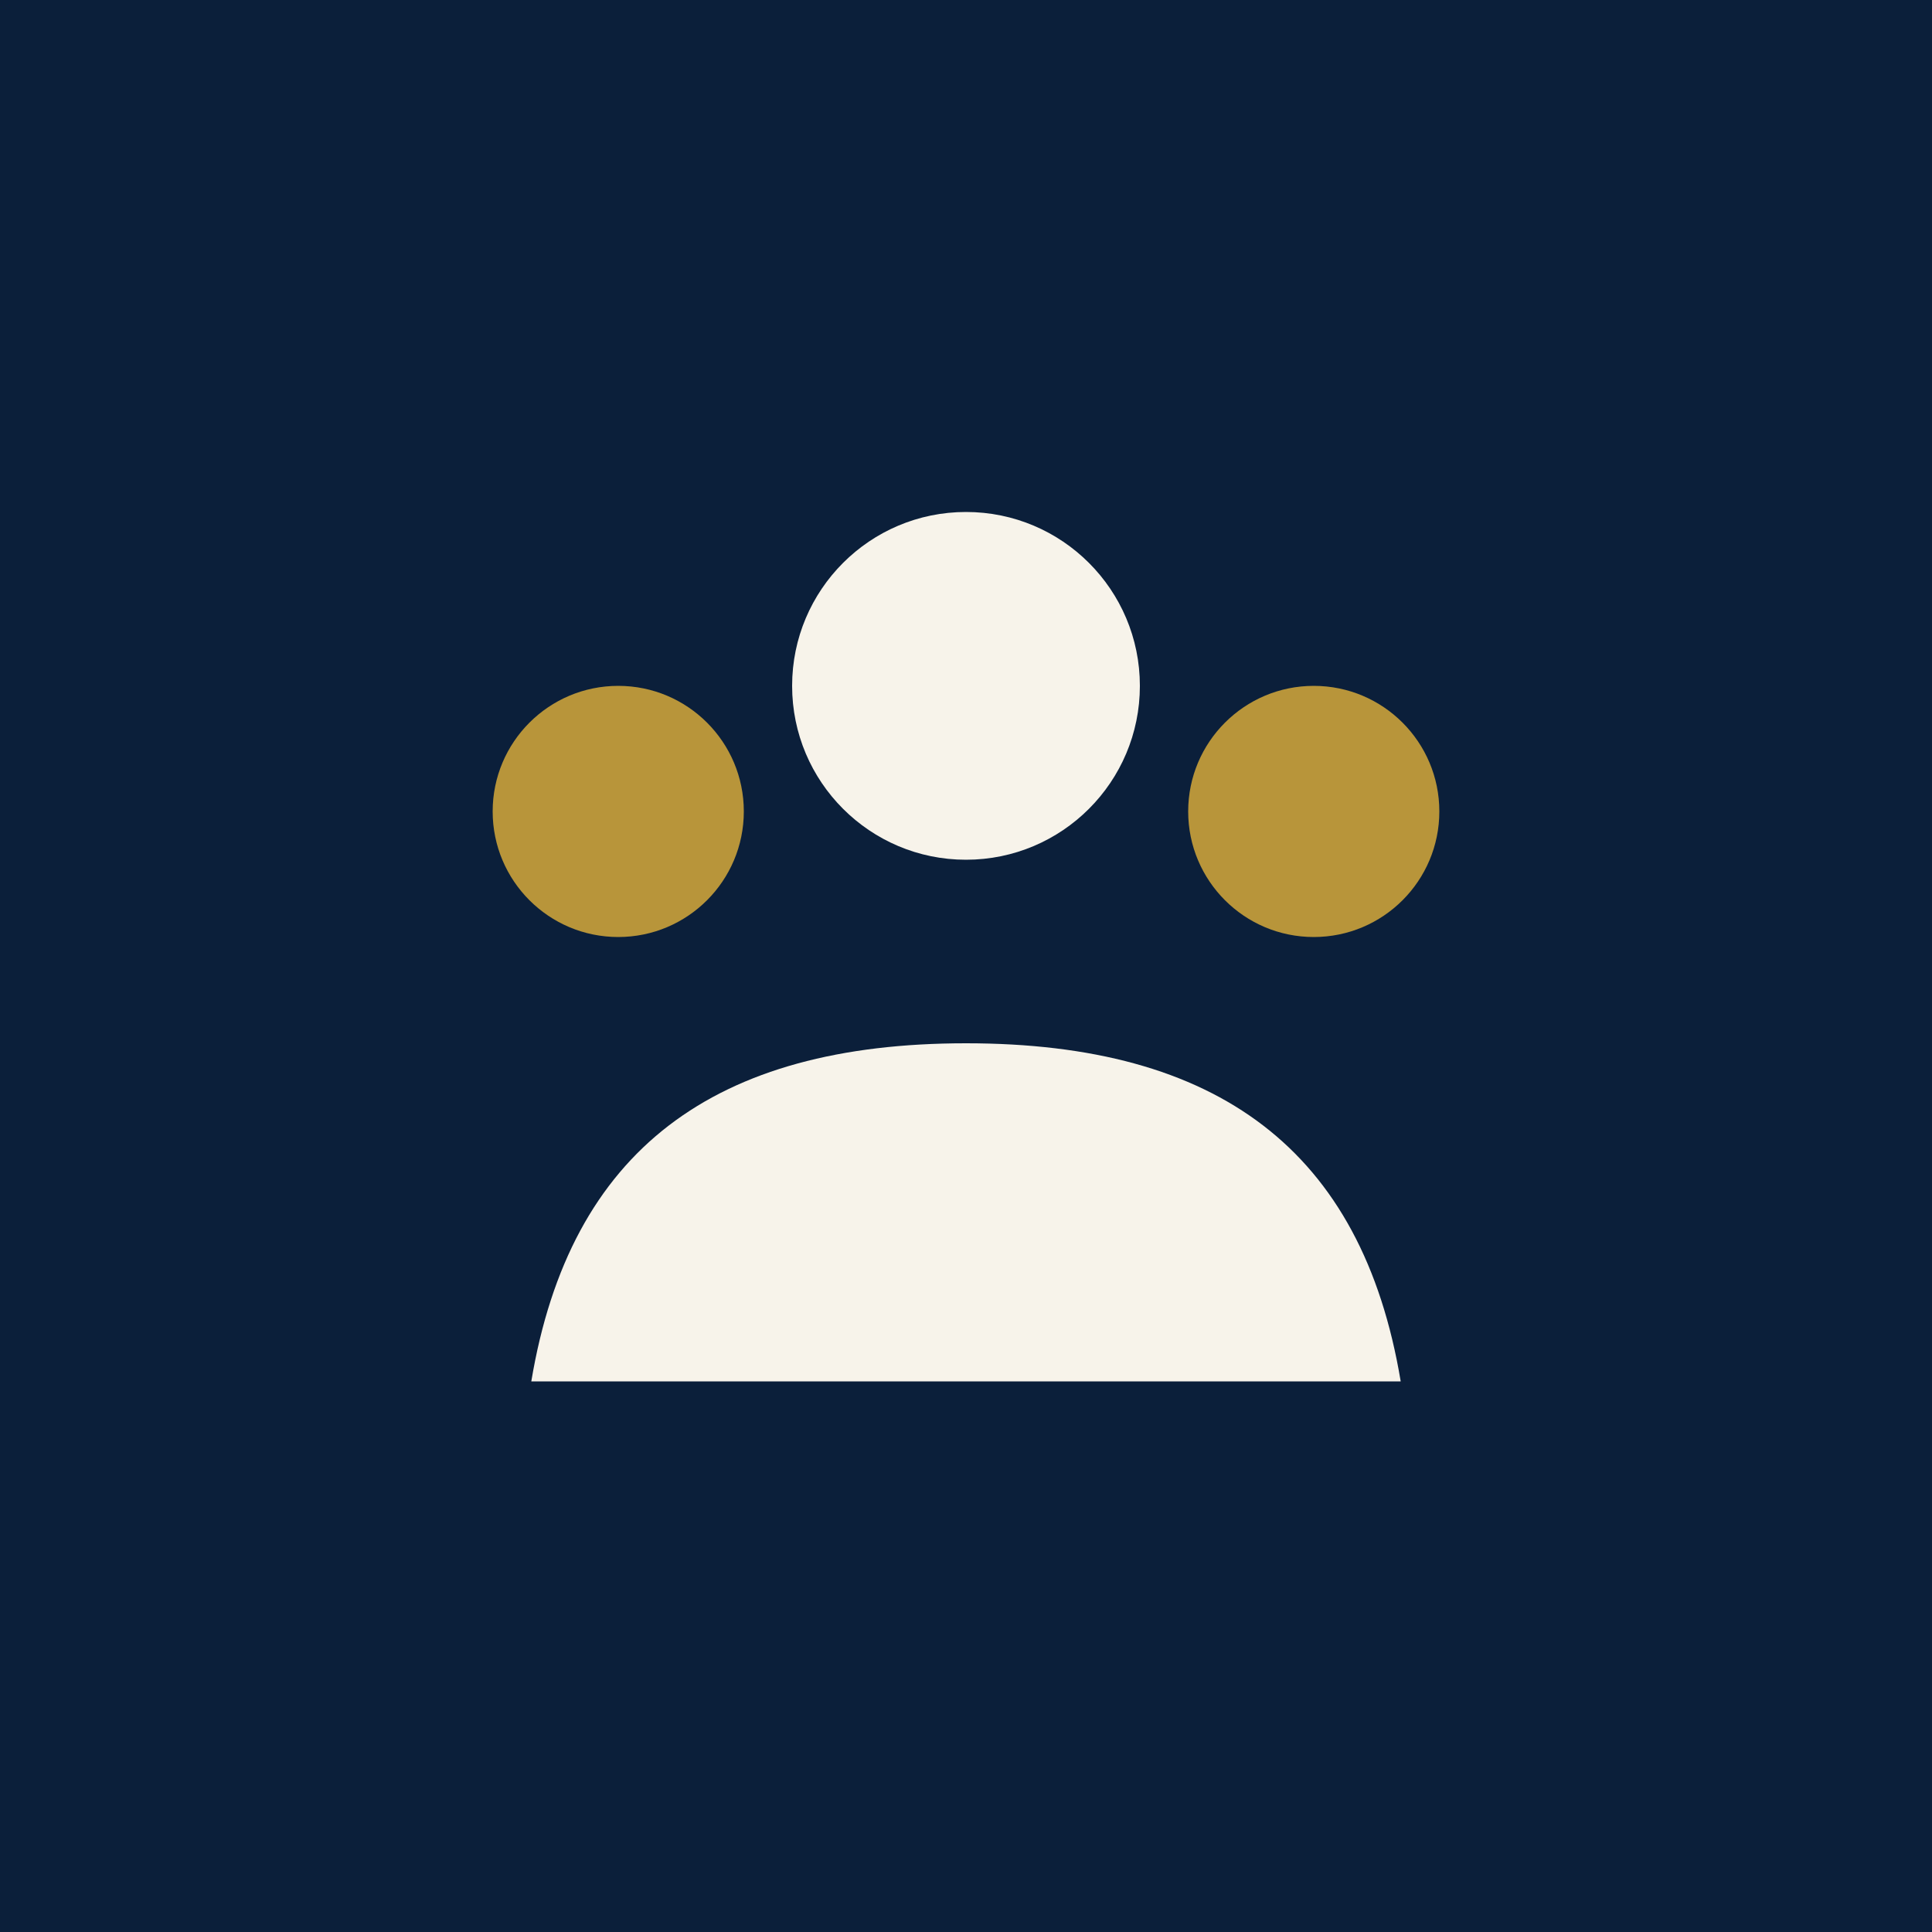
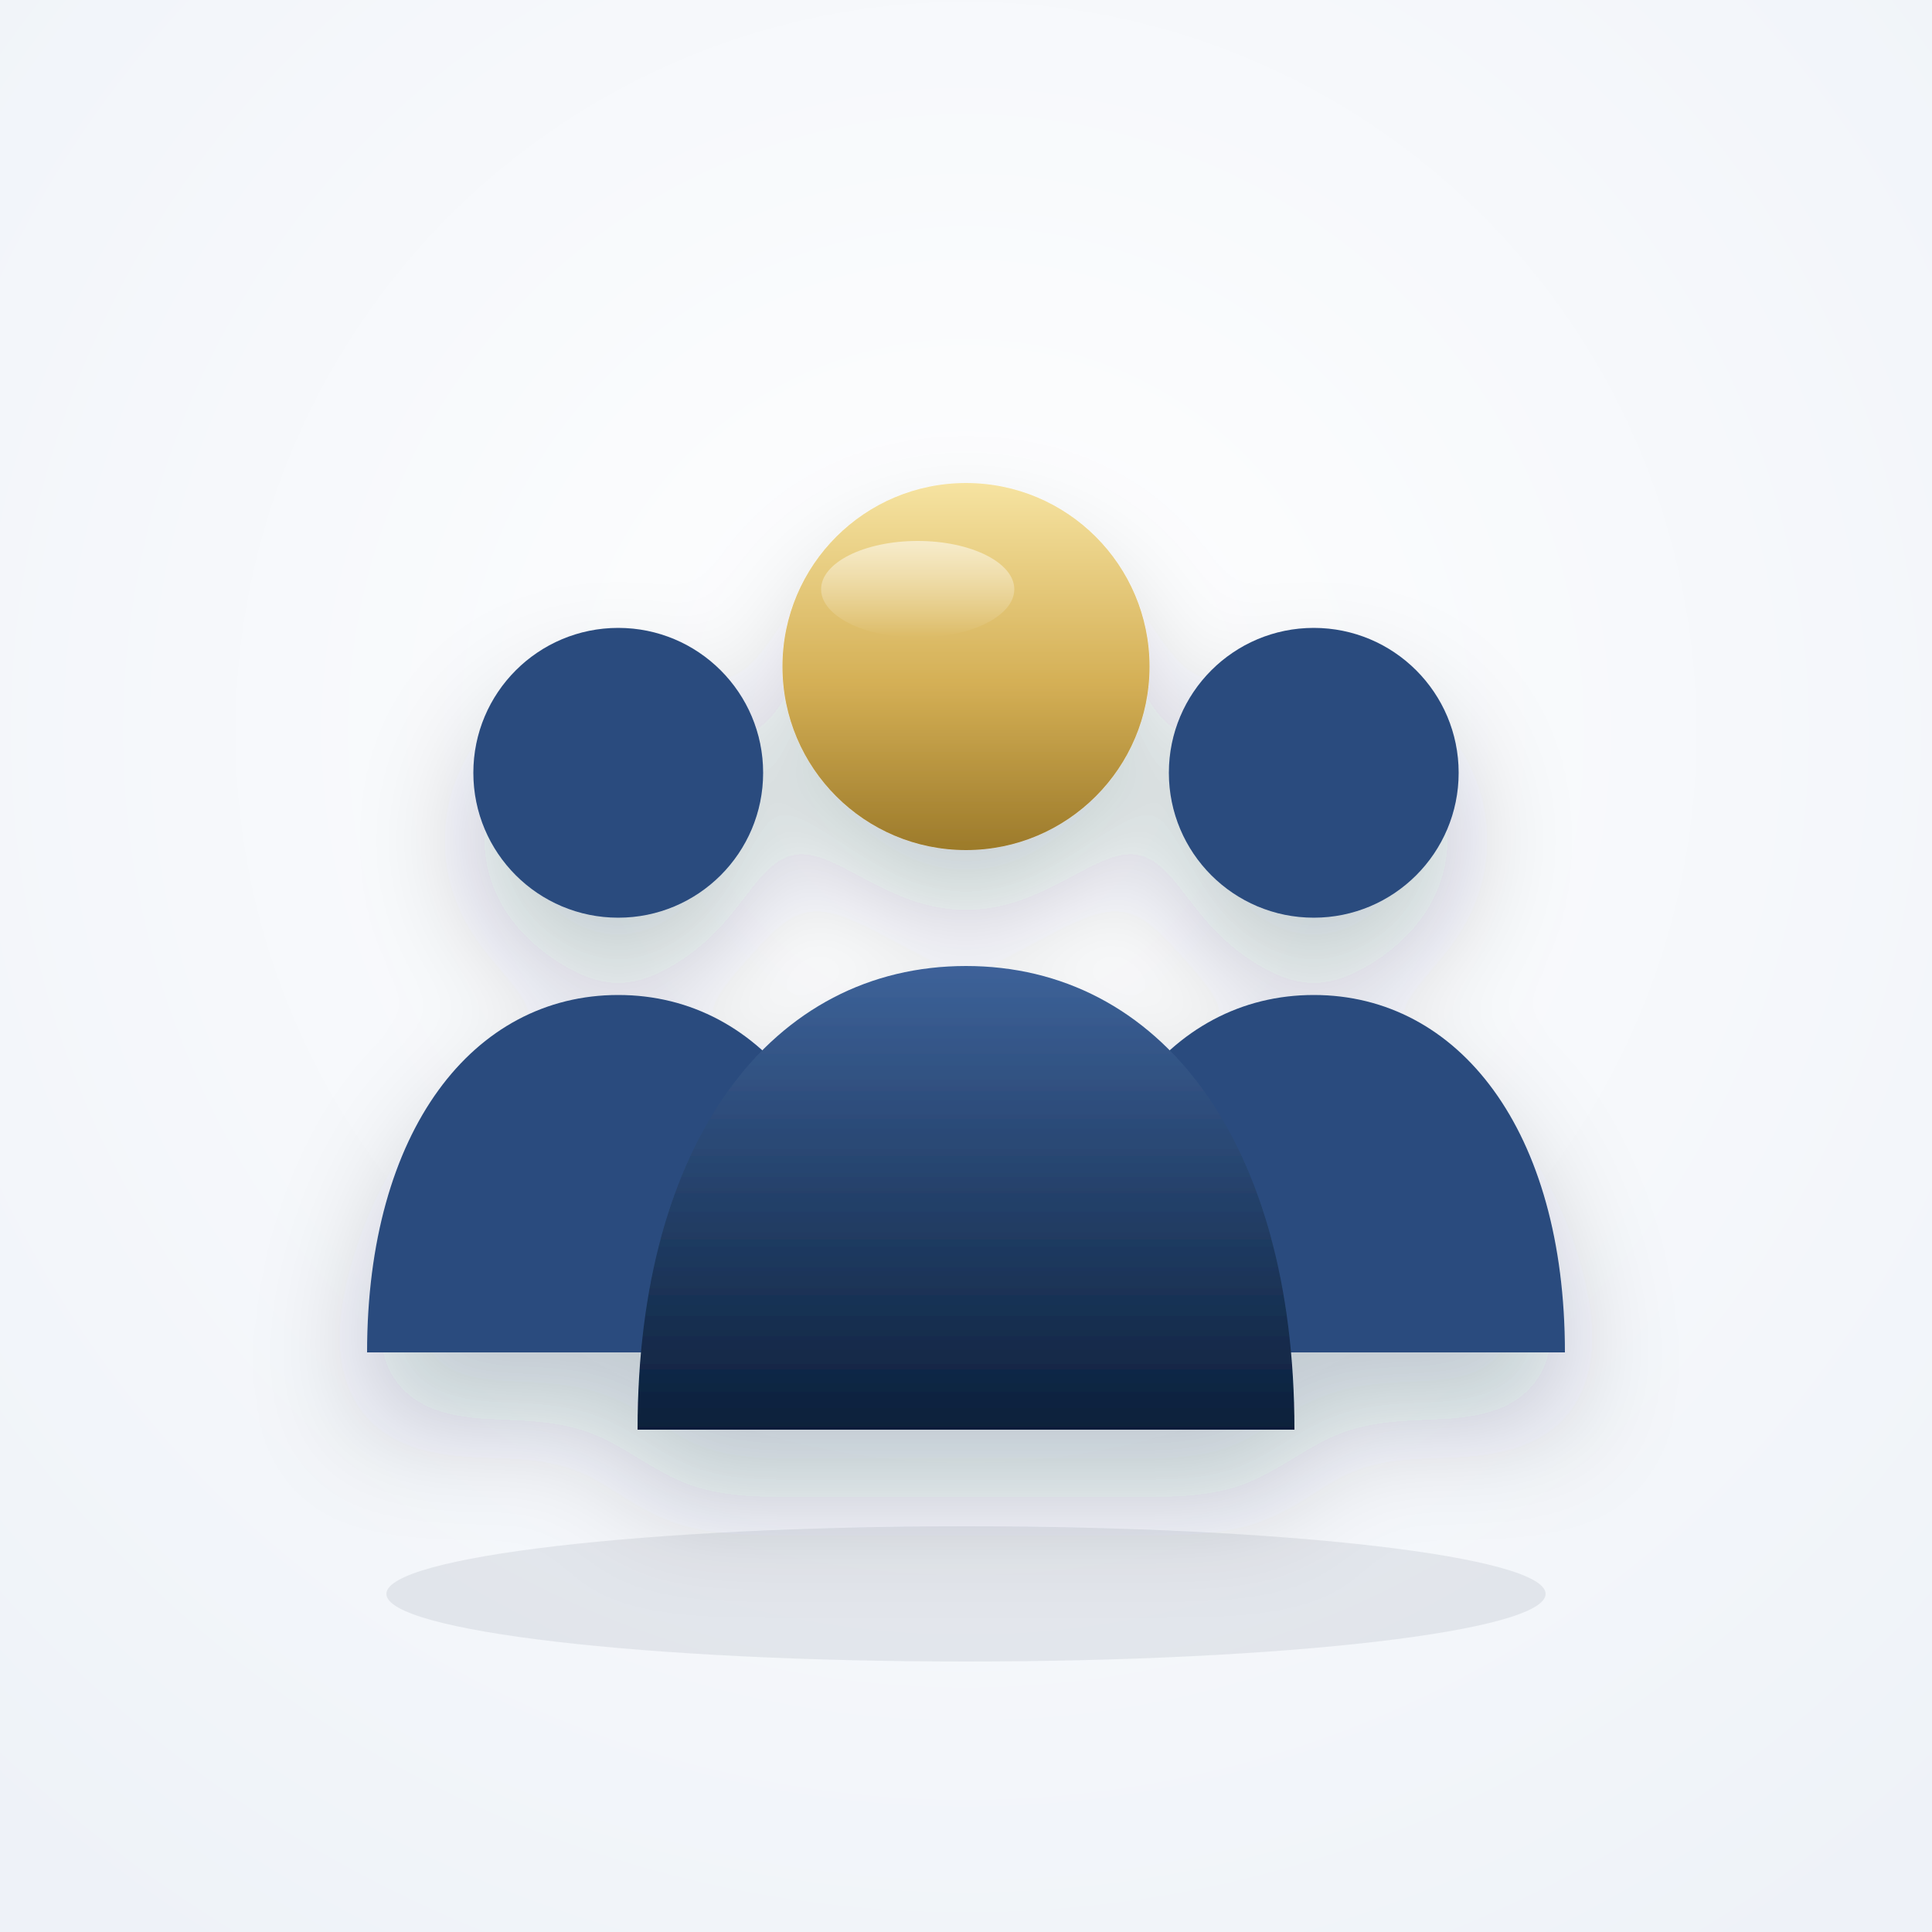
<svg xmlns="http://www.w3.org/2000/svg" width="400" height="400" viewBox="0 0 400 400" role="img" aria-label="Trustees and team">
-   <rect width="400" height="400" fill="#0B1F3A" />
-   <circle cx="200" cy="142" r="36" fill="#F7F3EA" />
-   <circle cx="128" cy="168" r="26" fill="#B8953A" />
-   <circle cx="272" cy="168" r="26" fill="#B8953A" />
-   <path d="M110 286c8-48 38-70 90-70s82 22 90 70" fill="#F7F3EA" />
+   <defs>
+     <radialGradient id="bg" cx="50%" cy="38%" r="75%">
+       <stop offset="0" stop-color="#FFFFFF" />
+       <stop offset="1" stop-color="#EEF2F8" />
+     </radialGradient>
+     <linearGradient id="navy" x1="0" y1="0" x2="0" y2="1">
+       <stop offset="0" stop-color="#3D6299" />
+       <stop offset="1" stop-color="#0B1F3A" />
+     </linearGradient>
+     <linearGradient id="gold" x1="0" y1="0" x2="0" y2="1">
+       <stop offset="0" stop-color="#F6E3A1" />
+       <stop offset=".55" stop-color="#D4AF55" />
+       <stop offset="1" stop-color="#9C7A2A" />
+     </linearGradient>
+     <linearGradient id="paper" x1="0" y1="0" x2="1" y2="1">
+       <stop offset="0" stop-color="#FFFFFF" />
+       <stop offset="1" stop-color="#E4E9F2" />
+     </linearGradient>
+     <linearGradient id="shine" x1="0" y1="0" x2="0" y2="1">
+       <stop offset="0" stop-color="#FFFFFF" stop-opacity=".55" />
+       <stop offset="1" stop-color="#FFFFFF" stop-opacity="0" />
+     </linearGradient>
+     <filter id="lift" x="-30%" y="-30%" width="160%" height="170%">
+       <feDropShadow dx="0" dy="14" stdDeviation="12" flood-color="#0B1F3A" flood-opacity=".22" />
+     </filter>
+   </defs>
+   <rect width="400" height="400" fill="url(#bg)" />
+   <ellipse cx="200" cy="330" rx="120" ry="14" fill="#0B1F3A" opacity=".08" />
+   <g filter="url(#lift)">
+     <circle cx="128" cy="160" r="30" fill="#2B4C7E" />
+     <path d="M76 280 c0-46 22-74 52-74 s52 28 52 74 Z" fill="#2B4C7E" />
+     <circle cx="272" cy="160" r="30" fill="#2B4C7E" />
+     <path d="M220 280 c0-46 22-74 52-74 s52 28 52 74 Z" fill="#2B4C7E" />
+     <circle cx="200" cy="138" r="38" fill="url(#gold)" />
+     <path d="M132 296 c0-60 28-96 68-96 s68 36 68 96 Z" fill="url(#navy)" />
+     <ellipse cx="190" cy="122" rx="20" ry="10" fill="url(#shine)" />
+   </g>
</svg>
